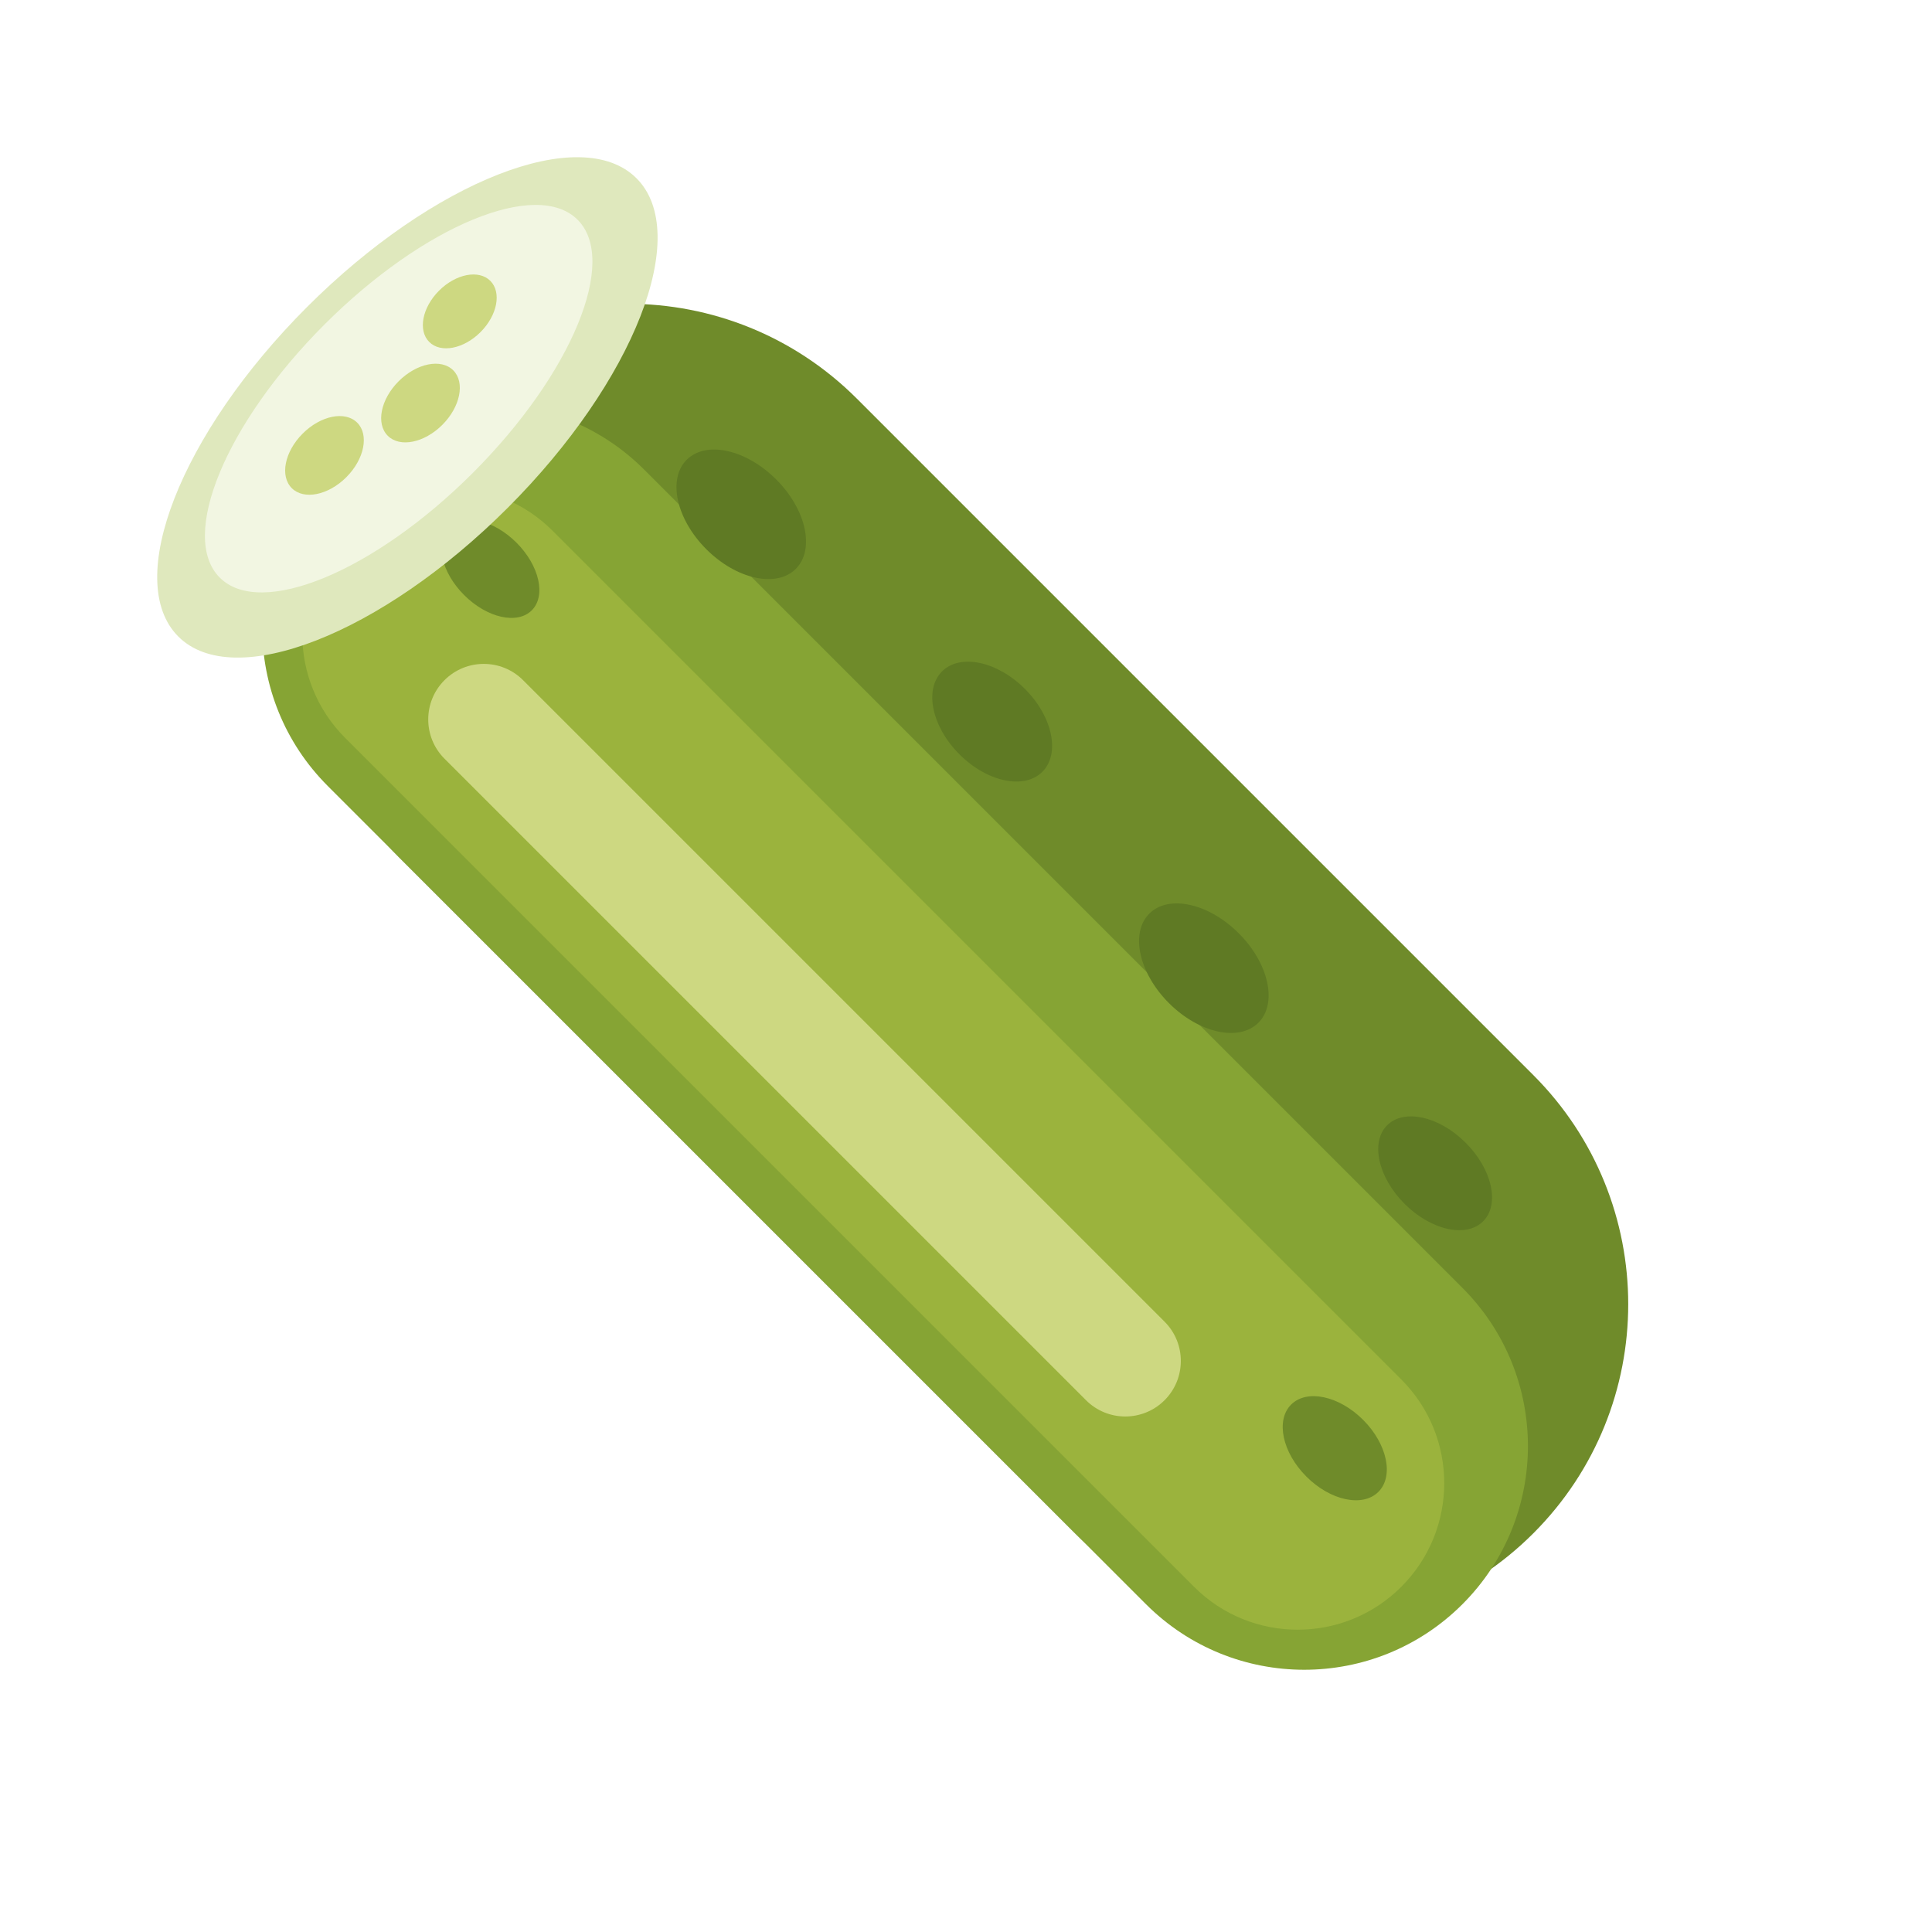
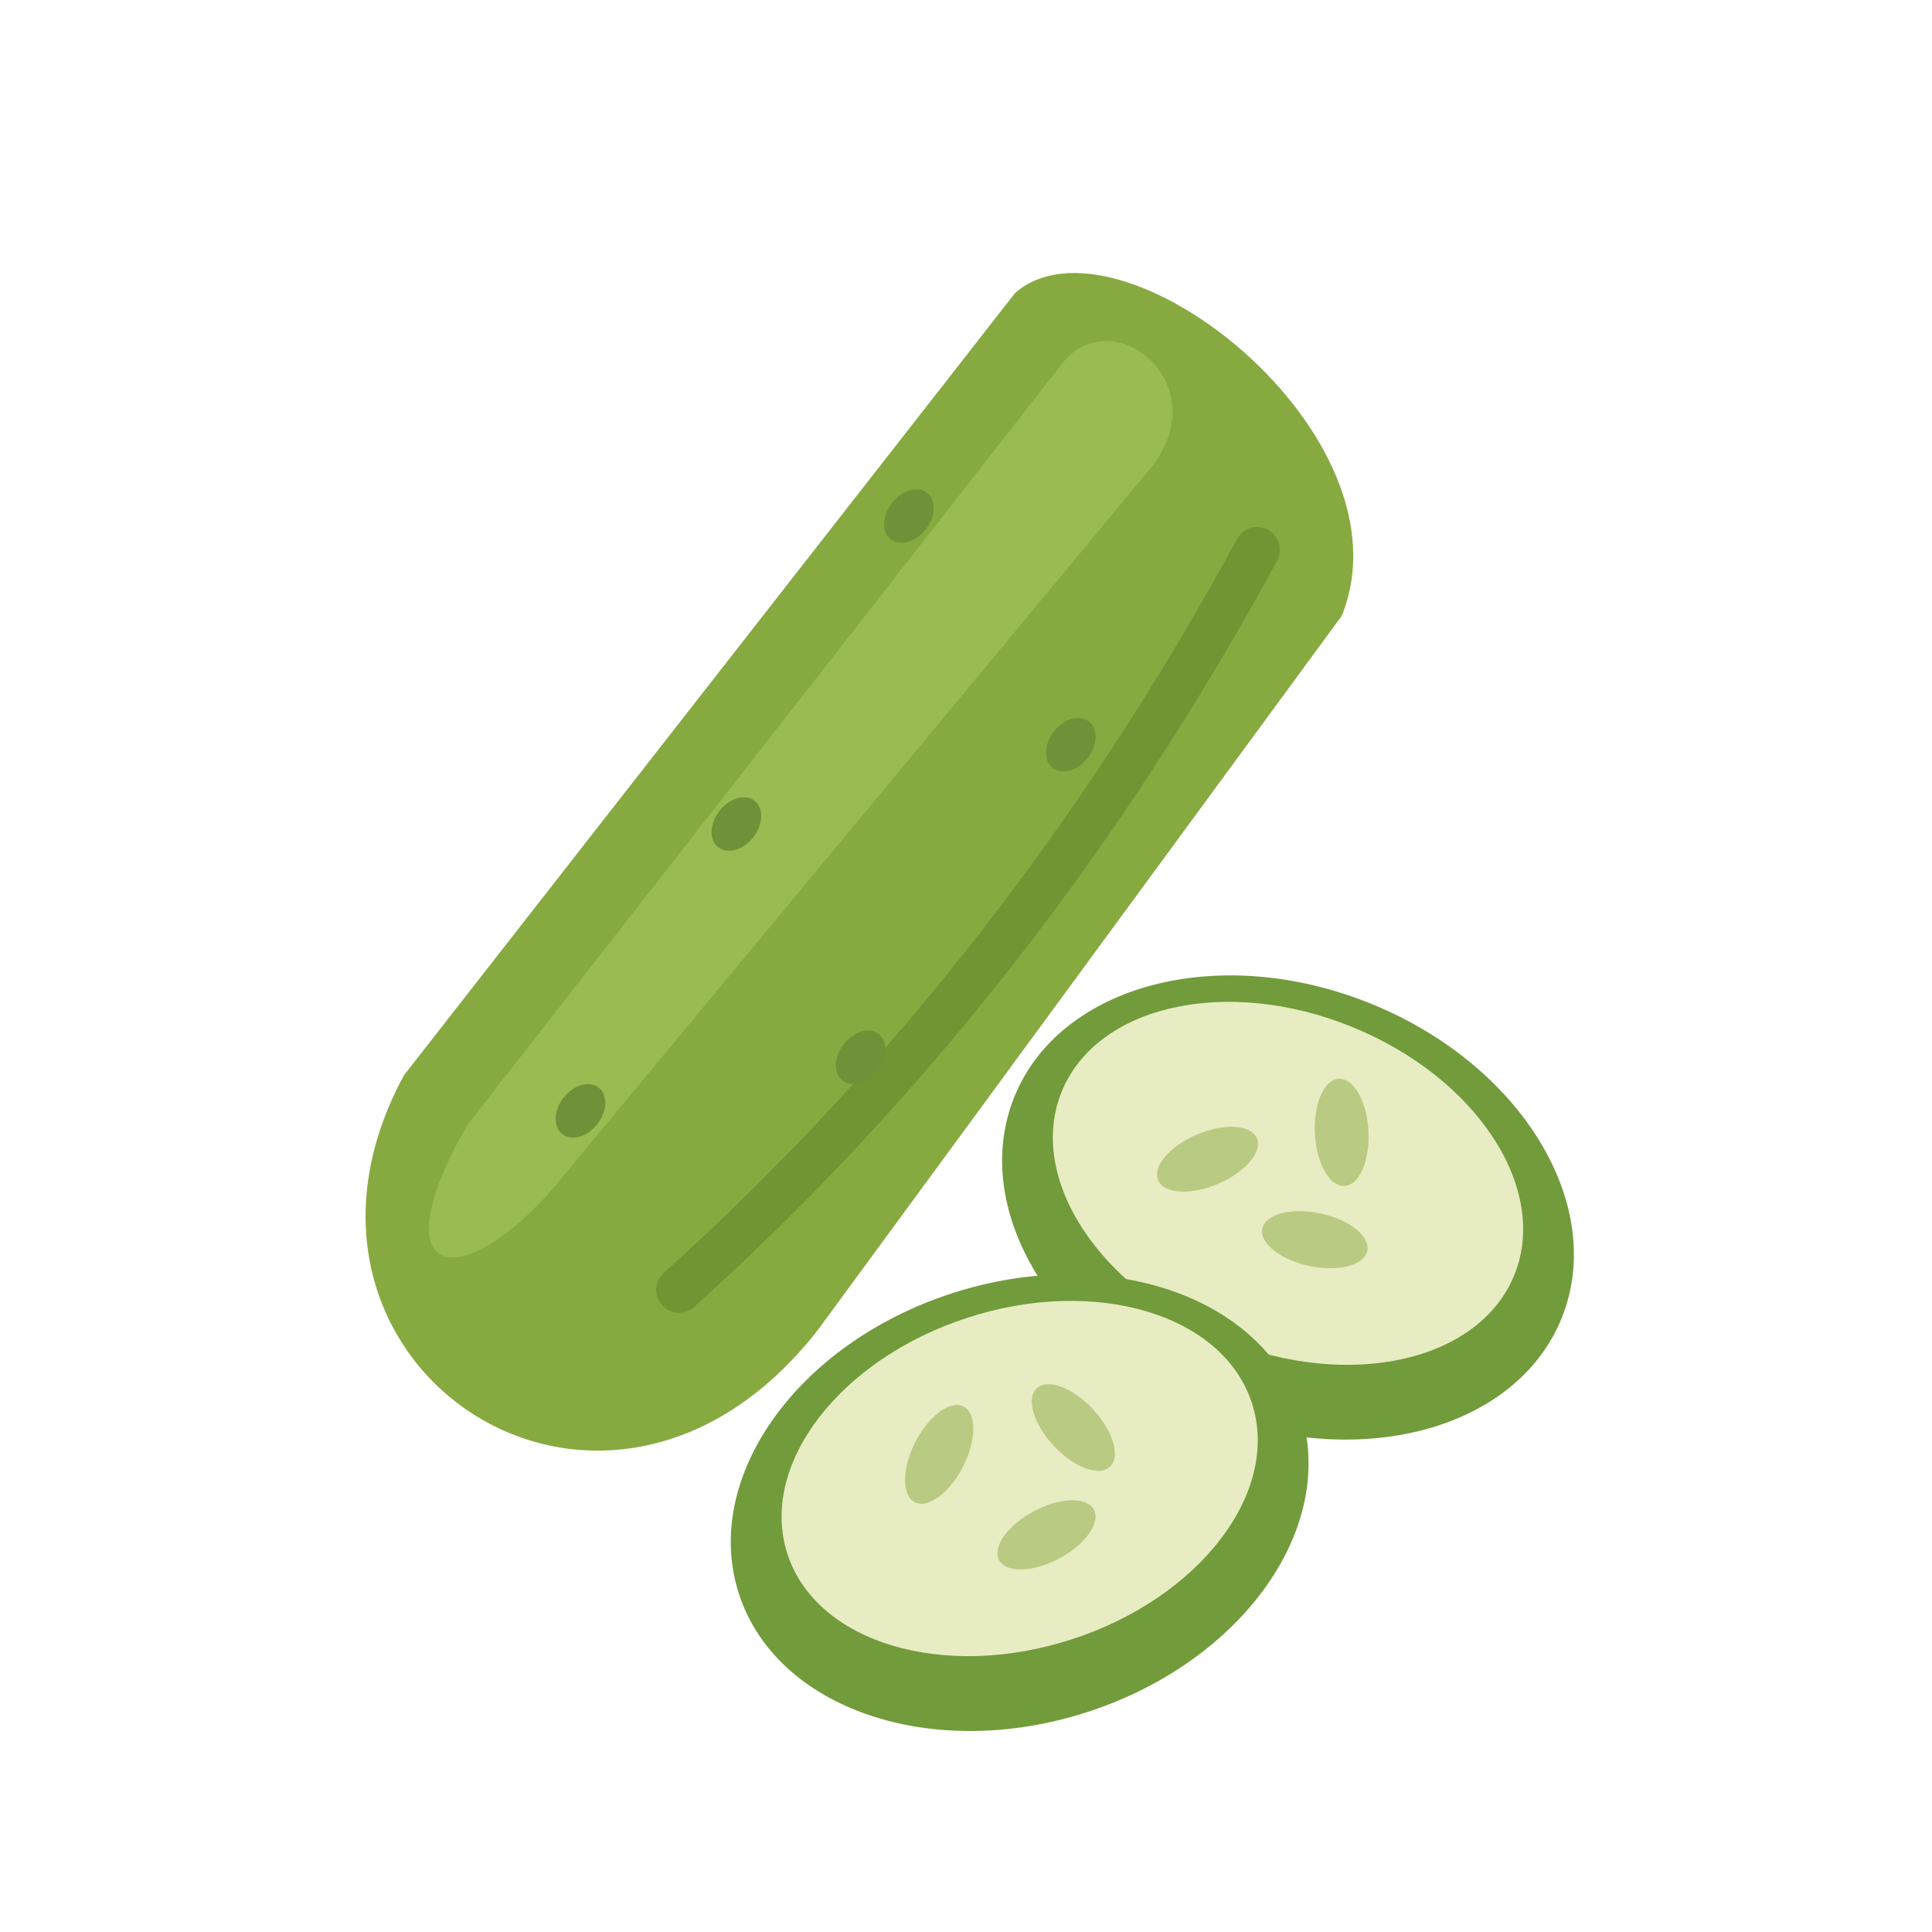
- <svg xmlns="http://www.w3.org/2000/svg" width="72" height="72" viewBox="0 0 72 72">
-   <g transform="translate(36,36) rotate(-45) scale(1.15)">
-     <rect x="-10.5" y="-26" width="21" height="52" rx="10.5" fill="#6f8b2a" />
-     <rect x="-10.5" y="-26" width="14.5" height="52" rx="7.25" fill="#86a434" />
-     <rect x="-9" y="-24.2" width="9.5" height="48.4" rx="4.75" fill="#9bb33d" />
-     <rect x="-7.2" y="-18.5" width="3.6" height="33" rx="1.8" fill="#cdd881" />
-     <ellipse cx="5.2" cy="-15.5" rx="1.6" ry="2.5" fill="#5f7a24" />
-     <ellipse cx="6.2" cy="-5" rx="1.5" ry="2.3" fill="#5f7a24" />
-     <ellipse cx="5.4" cy="5.5" rx="1.6" ry="2.5" fill="#5f7a24" />
-     <ellipse cx="6" cy="15.5" rx="1.4" ry="2.2" fill="#5f7a24" />
-     <ellipse cx="-2.6" cy="19.5" rx="1.3" ry="2" fill="#6f8b2a" />
-     <ellipse cx="-1.8" cy="-20" rx="1.2" ry="1.9" fill="#6f8b2a" />
-     <ellipse cx="0" cy="-25.6" rx="10.5" ry="4.6" fill="#dfe8bd" />
-     <ellipse cx="0" cy="-26" rx="8.2" ry="3.4" fill="#f2f6e2" />
-     <ellipse cx="-3" cy="-26.4" rx="1.5" ry="1" fill="#cdd881" />
-     <ellipse cx="0.4" cy="-25.4" rx="1.5" ry="1" fill="#cdd881" />
-     <ellipse cx="3.4" cy="-26.6" rx="1.4" ry="0.95" fill="#cdd881" />
+ <svg xmlns="http://www.w3.org/2000/svg" width="72" height="72" viewBox="0 0 72 72" role="img" aria-label="오이">
+   <g transform="rotate(38 32 33)">
+     <path fill="#86aa40" d="M23 12C24 7 38 7 40 14L41 47C41 60 25 61 23 49Z" />
+     <path fill="#9aba52" d="M26 13C26 10 31 10 31 14L30 48C30 54 27 56 26 49Z" />
+     <path fill="none" stroke="#729534" stroke-width="1.7" stroke-linecap="round" stroke-linejoin="round" d="M36 14Q39 32 36 49" />
+     <ellipse fill="#6f9239" cx="25" cy="21" rx="0.8" ry="1.1" transform="rotate(0 25 21)" />
+     <ellipse fill="#6f9239" cx="35" cy="24" rx="0.8" ry="1.1" transform="rotate(0 35 24)" />
+     <ellipse fill="#6f9239" cx="27" cy="34" rx="0.8" ry="1.1" transform="rotate(0 27 34)" />
+     <ellipse fill="#6f9239" cx="36" cy="38" rx="0.8" ry="1.1" transform="rotate(0 36 38)" />
+     <ellipse fill="#6f9239" cx="29" cy="46" rx="0.8" ry="1.1" transform="rotate(0 29 46)" />
  </g>
+   <ellipse fill="#729b3b" cx="48" cy="45" rx="11" ry="8.2" transform="rotate(22 48 45)" />
+   <ellipse fill="#e7ecc2" cx="48" cy="44.1" rx="9.1" ry="6.3" transform="rotate(22 48 44.1)" />
+   <ellipse fill="#b9ca83" cx="45" cy="43.2" rx="1" ry="2" transform="rotate(67 45 43.2)" />
+   <ellipse fill="#b9ca83" cx="50" cy="42.2" rx="1" ry="2" transform="rotate(-3 50 42.2)" />
+   <ellipse fill="#b9ca83" cx="49" cy="46.2" rx="1" ry="2" transform="rotate(102 49 46.2)" />
+   <ellipse fill="#729b3b" cx="38" cy="56" rx="11" ry="8.2" transform="rotate(-18 38 56)" />
+   <ellipse fill="#e7ecc2" cx="38" cy="55.1" rx="9.1" ry="6.3" transform="rotate(-18 38 55.1)" />
+   <ellipse fill="#b9ca83" cx="35" cy="54.2" rx="1" ry="2" transform="rotate(27 35 54.2)" />
+   <ellipse fill="#b9ca83" cx="40" cy="53.2" rx="1" ry="2" transform="rotate(-43 40 53.2)" />
+   <ellipse fill="#b9ca83" cx="39" cy="57.2" rx="1" ry="2" transform="rotate(62 39 57.2)" />
</svg>
